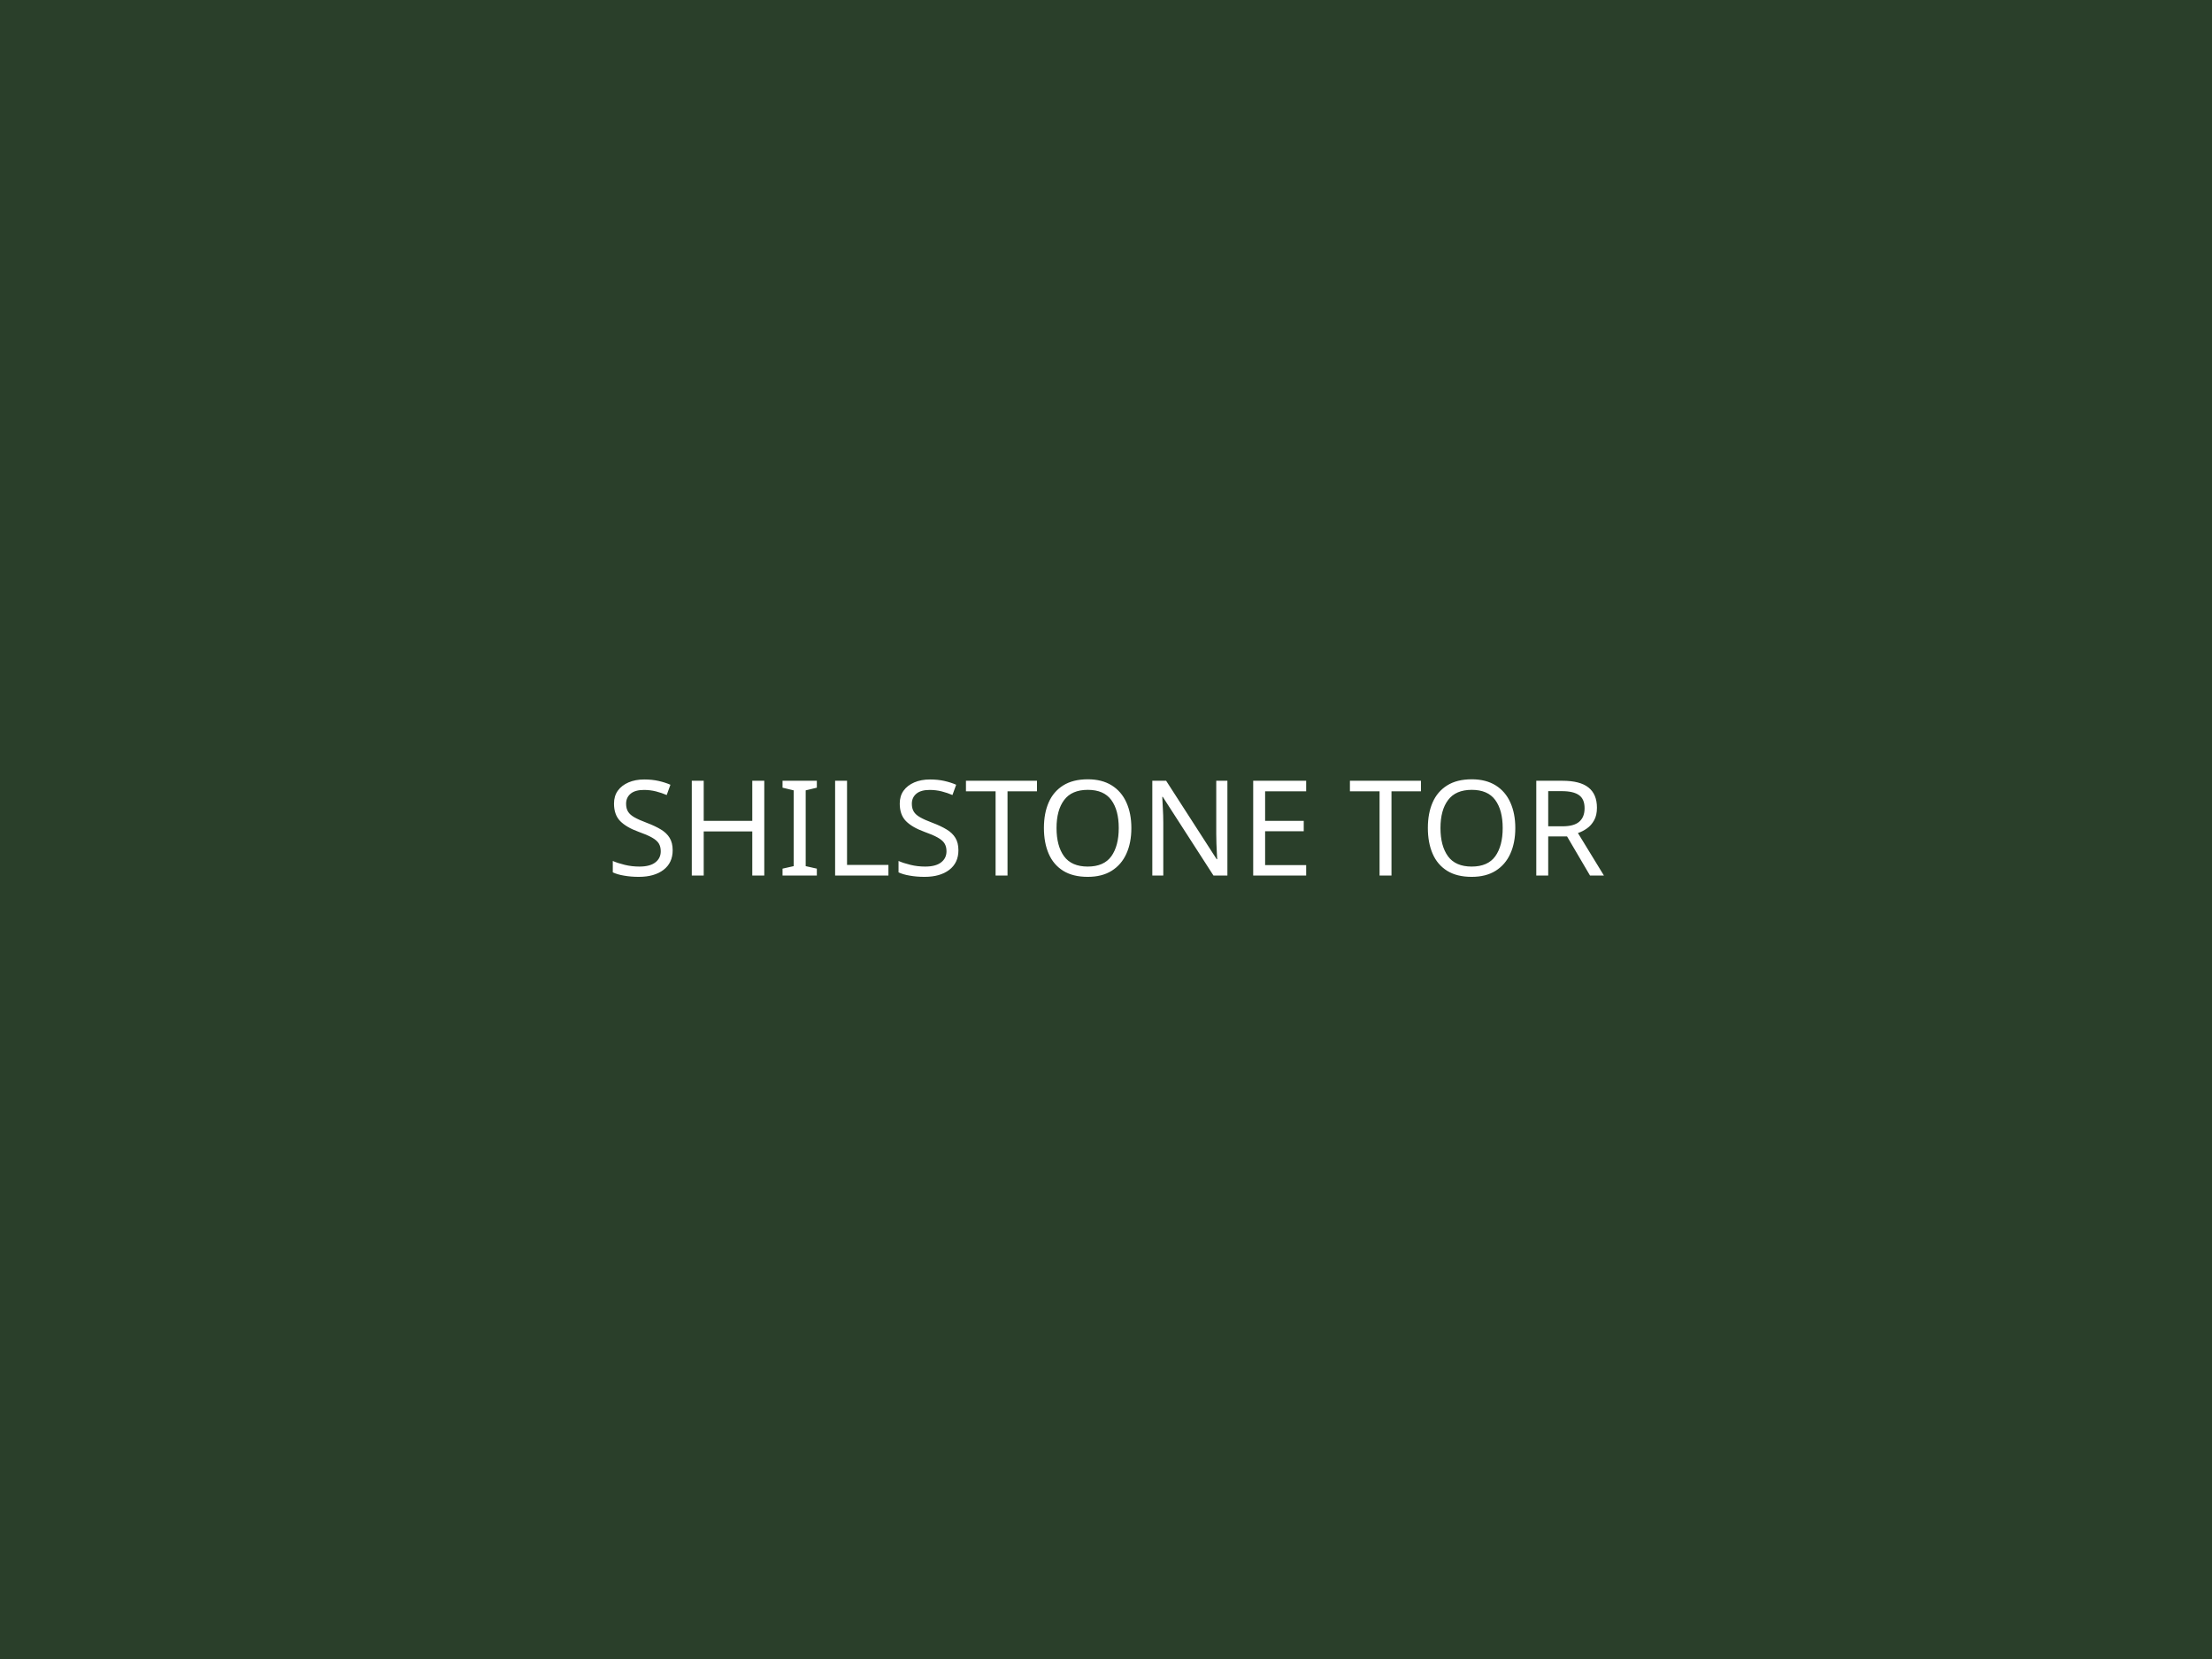
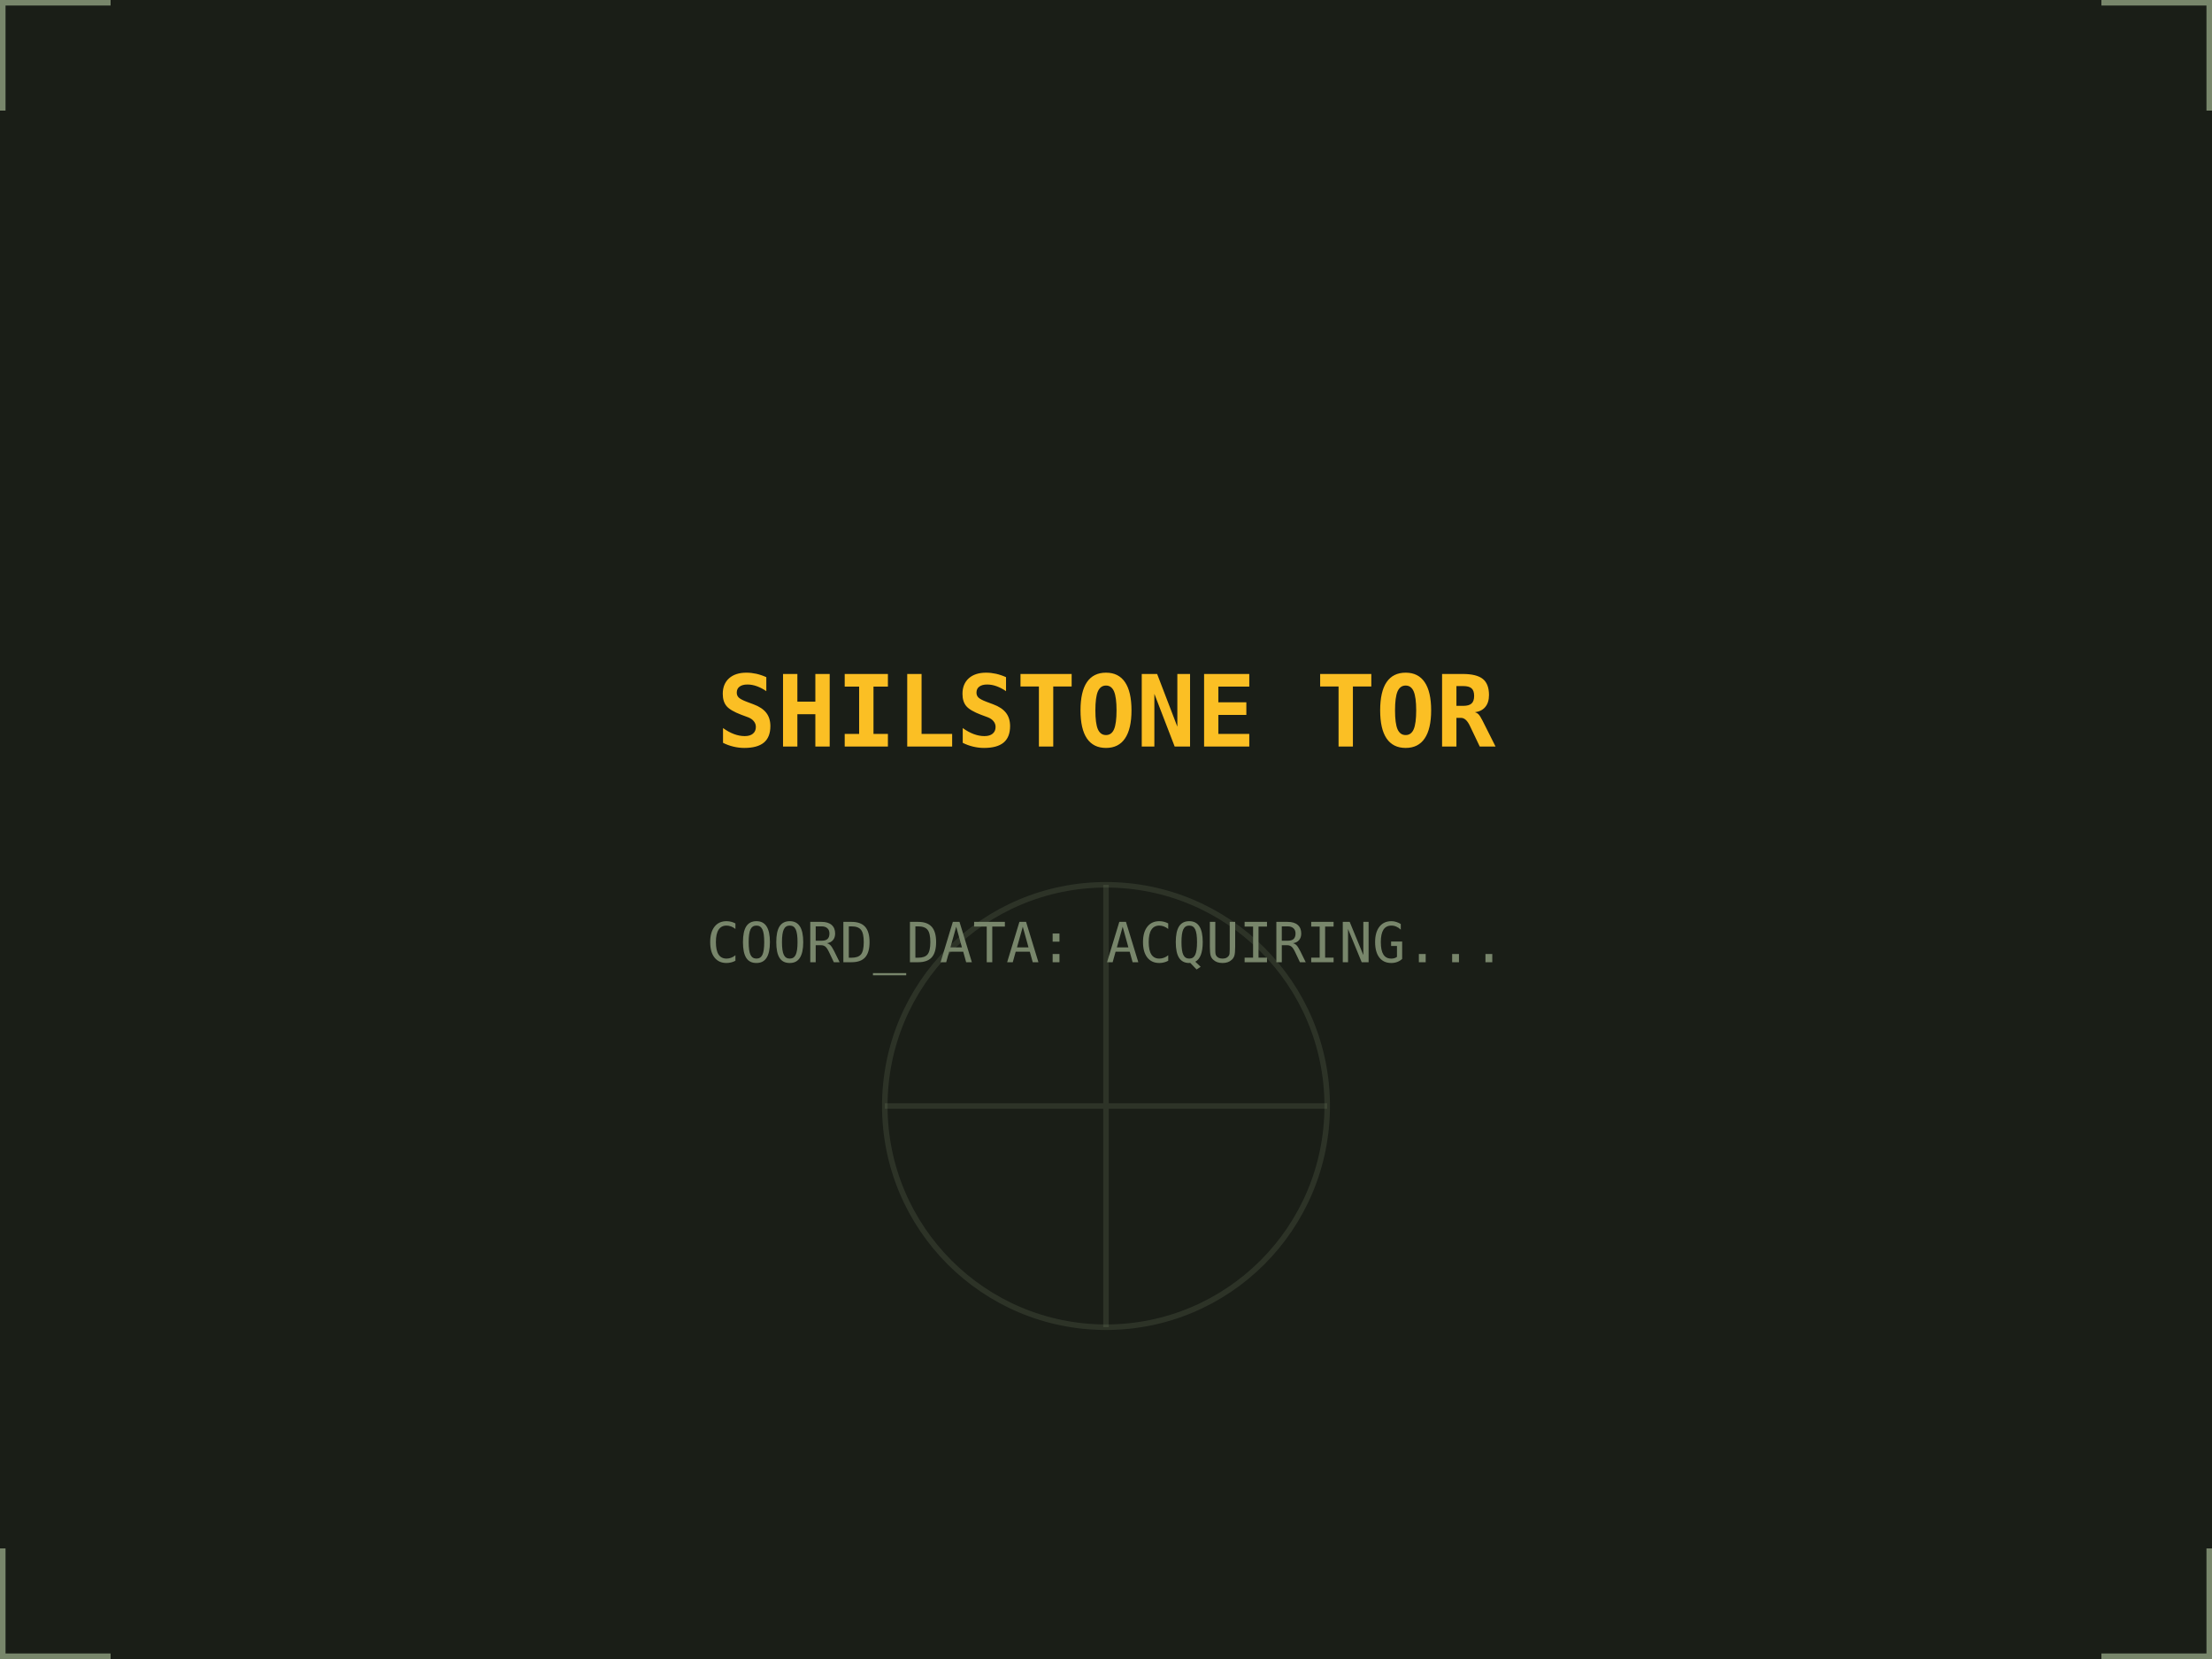
- <svg xmlns="http://www.w3.org/2000/svg" width="400" height="300">
-   <rect width="100%" height="100%" fill="#2a3f2a" />
-   <text x="50%" y="50%" font-family="sans-serif" font-size="24" fill="white" text-anchor="middle" dominant-baseline="middle">SHILSTONE TOR</text>
+ <svg xmlns="http://www.w3.org/2000/svg" width="400" height="300" viewBox="0 0 400 300">
+   <rect width="100%" height="100%" fill="#1a1e17" />
+   <path d="M0 0 L20 0 M0 0 L0 20" stroke="#78866b" stroke-width="2" />
+   <path d="M380 0 L400 0 M400 0 L400 20" stroke="#78866b" stroke-width="2" />
+   <path d="M0 280 L0 300 M0 300 L20 300" stroke="#78866b" stroke-width="2" />
+   <path d="M380 300 L400 300 M400 300 L400 280" stroke="#78866b" stroke-width="2" />
+   <text x="50%" y="45%" font-family="monospace" font-size="18" fill="#fbbf24" text-anchor="middle" font-weight="bold">SHILSTONE TOR</text>
+   <text x="50%" y="58%" font-family="monospace" font-size="10" fill="#78866b" text-anchor="middle">COORD_DATA: ACQUIRING...</text>
+   <circle cx="200" cy="200" r="40" fill="none" stroke="#78866b" stroke-width="1" opacity="0.2" />
+   <path d="M160 200 L240 200 M200 160 L200 240" stroke="#78866b" stroke-width="1" opacity="0.2" />
</svg>
